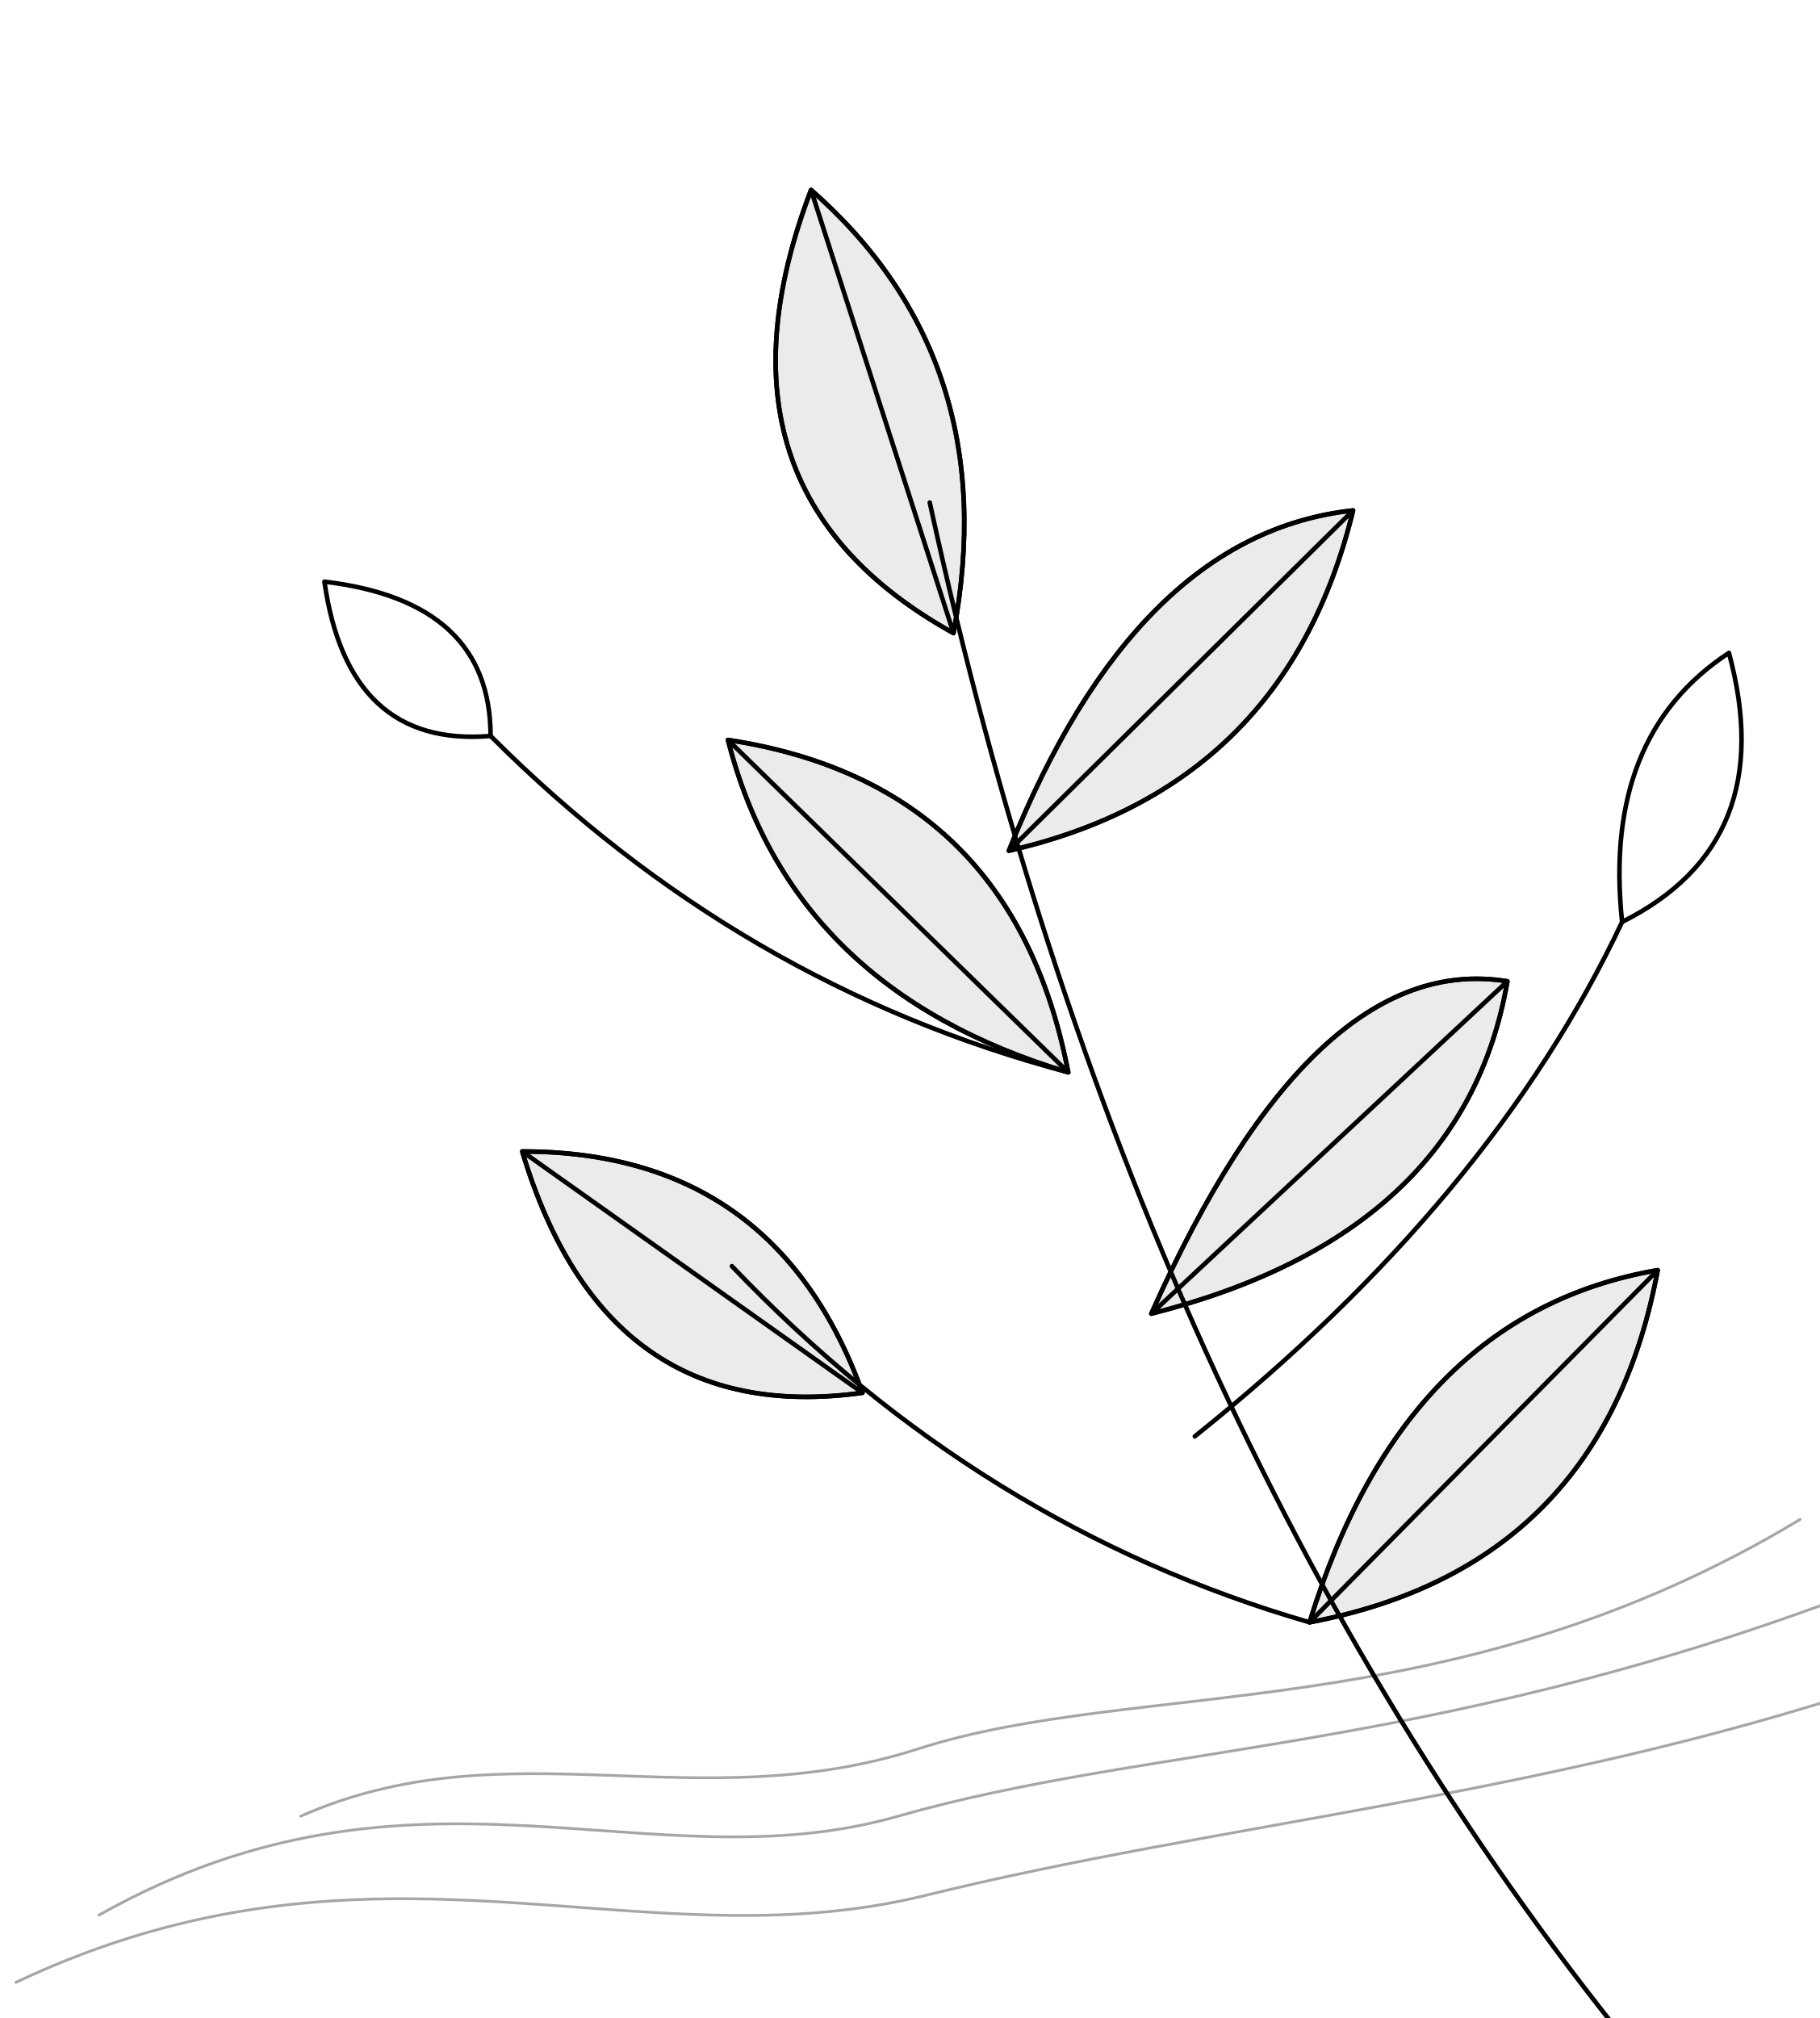
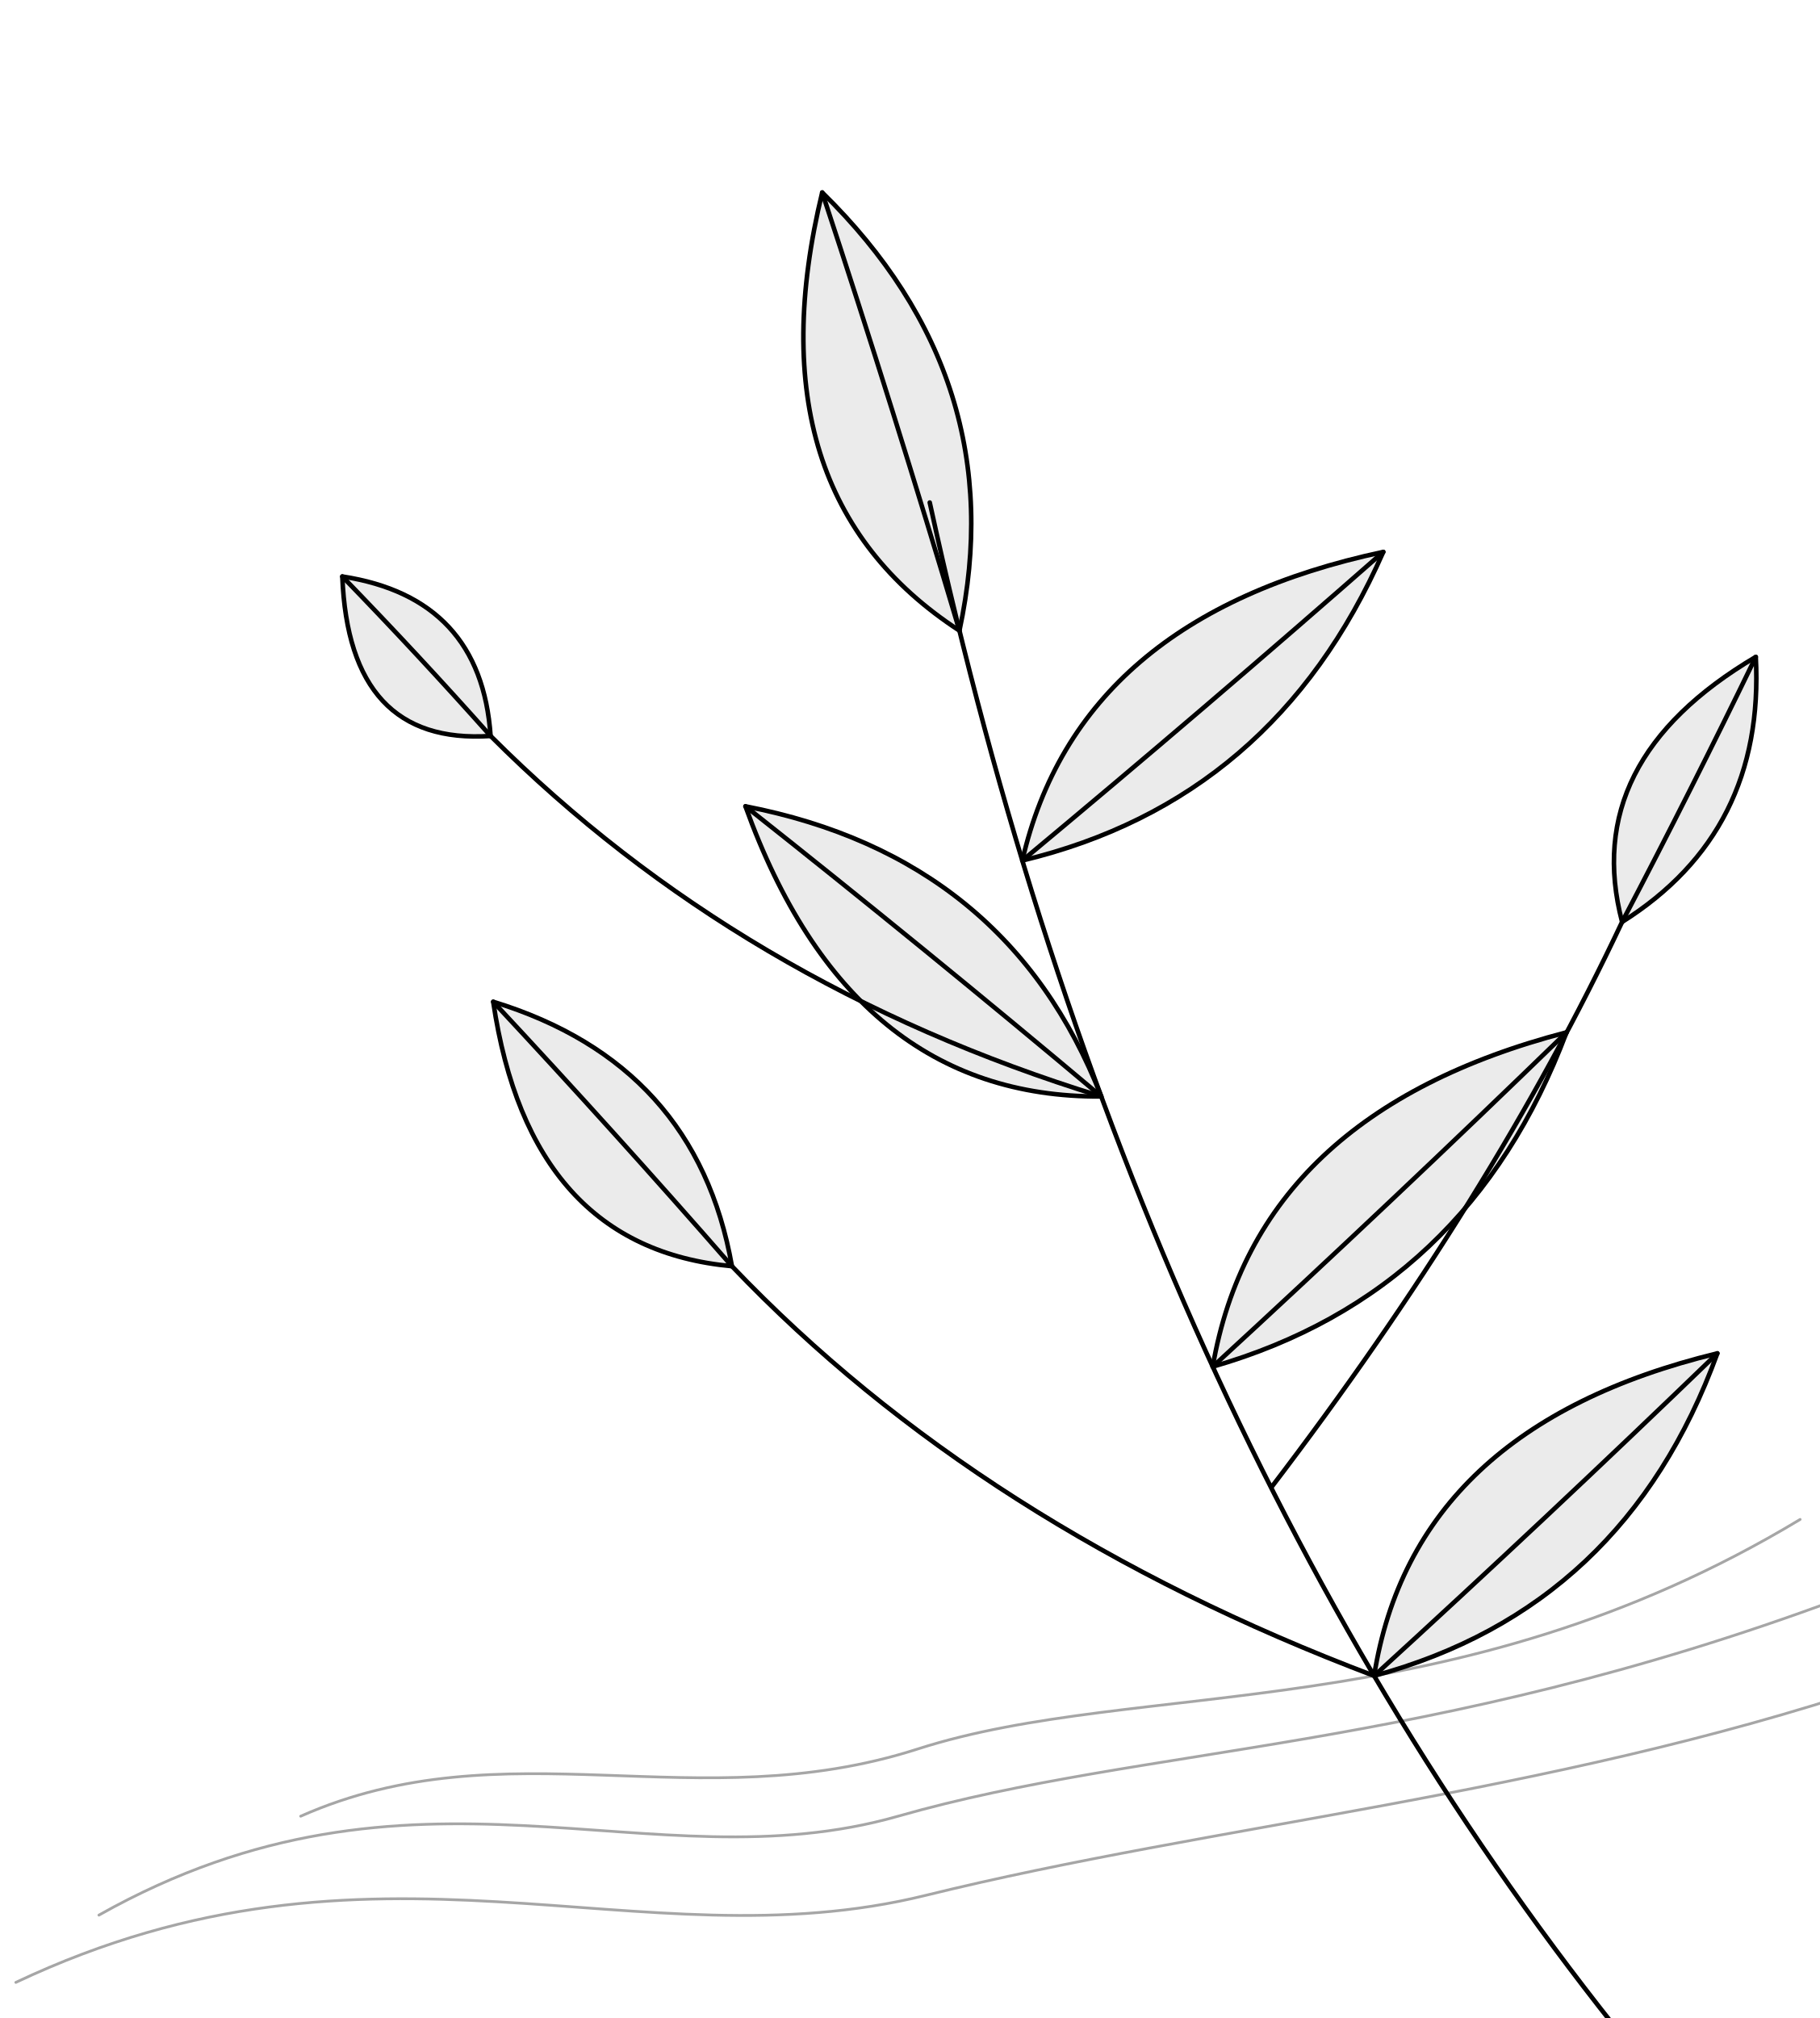
<svg xmlns="http://www.w3.org/2000/svg" viewBox="0 0 460 510" fill="none" stroke="currentColor" stroke-width="1.15" stroke-linecap="round" stroke-linejoin="round">
  <g class="contours" opacity=".35" stroke-width=".7">
    <path d="M25 484c80-45 139-7 202-25s133-16 238-55M4 501c91-43 157-4 230-22s156-25 240-53M76 459c52-23 100 1 156-17s135-5 223-58" />
  </g>
  <g class="botanical">
-     <path d="M412 517Q286 361 235 127M302 363Q377 303 410 233M270 271Q187 249 124 186M331 410Q248 386 185 320" />
-     <path class="sketch-wash" fill="currentColor" fill-opacity=".08" d="M241 160Q176 124 205 48Q254 91 241 160ZM255 215Q287 135 342 129Q325 199 255 215ZM270 271Q200 250 184 187Q256 198 270 271ZM291 332Q332 240 381 248Q370 312 291 332ZM331 410Q355 332 419 321Q405 396 331 410ZM218 352Q153 361 132 291Q196 291 218 352Z" />
-     <path d="M241 160Q176 124 205 48Q254 91 241 160ZM255 215Q287 135 342 129Q325 199 255 215ZM270 271Q200 250 184 187Q256 198 270 271ZM291 332Q332 240 381 248Q370 312 291 332ZM331 410Q355 332 419 321Q405 396 331 410ZM218 352Q153 361 132 291Q196 291 218 352ZM205 48l36 112m14 55 87-86m-72 142-86-84m107 145 90-84m-50 162 88-89m-201 31-86-61M124 186q-36 3-42-39 42 5 42 39Zm286 47q-5-47 27-68 13 48-27 68Z" />
+     <g class="stems">
+       <path d="M412 517 Q286 361 235 127 M321.288 375.968 Q377 303 410 233 M278.35 277.103 Q187 249 124 186 M347.32 423.525 Q248 386 185 320" />
+     </g>
+     <g class="leaves">
+       <path class="sketch-wash" fill="currentColor" fill-opacity=".08" d="M242.507 159.378 Q189.355 124.801 207.817 48.648 Q256.104 95.914 242.507 159.378 Z" />
+       <path class="sketch-wash" fill="currentColor" fill-opacity=".08" d="M258.4 217.48 Q272.556 155.911 349.637 139.485 Q322.031 202.218 258.4 217.48 Z" />
+       <path class="sketch-wash" fill="currentColor" fill-opacity=".08" d="M278.35 277.103 Q214.942 277.51 188.419 203.776 Q254.753 216.641 278.35 277.103 Z" />
+       <path class="sketch-wash" fill="currentColor" fill-opacity=".08" d="M306.527 345.392 Q317.555 281.325 395.955 260.896 Q371.149 326.774 306.527 345.392 Z" />
+       <path class="sketch-wash" fill="currentColor" fill-opacity=".08" d="M347.32 423.525 Q357.259 360.688 434.076 342.025 Q410.613 406.391 347.32 423.525 Z" />
+       <path class="sketch-wash" fill="currentColor" fill-opacity=".08" d="M410 233 Q399.33 192.316 443.79 166.013 Q446.155 210.245 410 233 Z" />
+       <path class="sketch-wash" fill="currentColor" fill-opacity=".08" d="M124 186 Q88.185 188.369 86.523 145.695 Q121.596 151.069 124 186 Z" />
+       <path class="sketch-wash" fill="currentColor" fill-opacity=".08" d="M185 320 Q133.865 315.31 124.666 253.172 Q175.968 268.9 185 320 Z" />
+     </g>
+     <g class="midribs">
+       <path d="M242.507 159.378 Q225.986 103.732 207.817 48.648 M258.4 217.48 Q304.558 179.086 349.637 139.485 M278.35 277.103 Q233.917 239.752 188.419 203.776 M306.527 345.392 Q351.832 303.741 395.955 260.896 M347.32 423.525 Q391.288 383.374 434.076 342.025 M410 233 Q427.438 199.763 443.79 166.013 M124 186 Q105.686 165.423 86.523 145.695 M185 320 Q155.375 286.068 124.666 253.172" />
+     </g>
  </g>
</svg>
